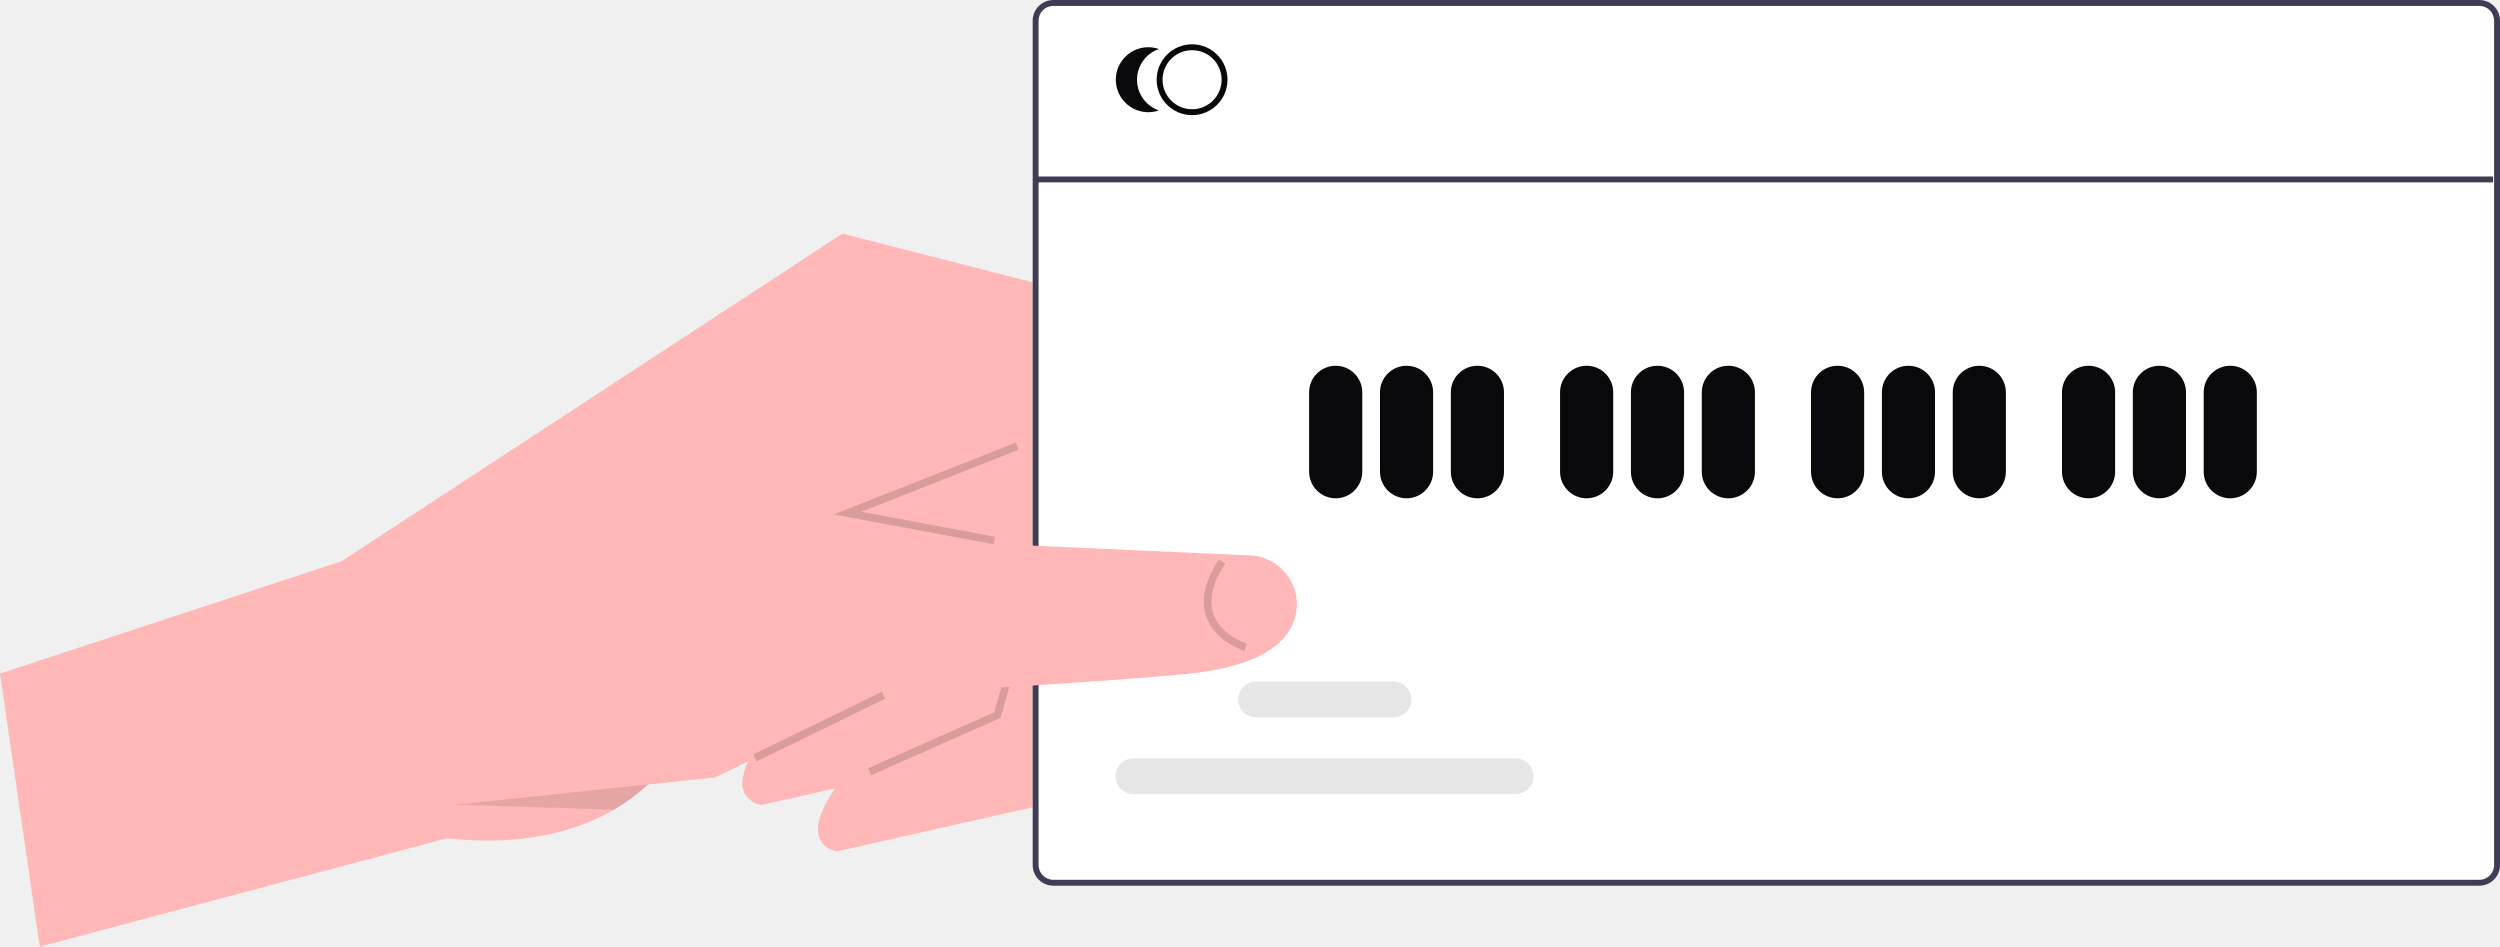
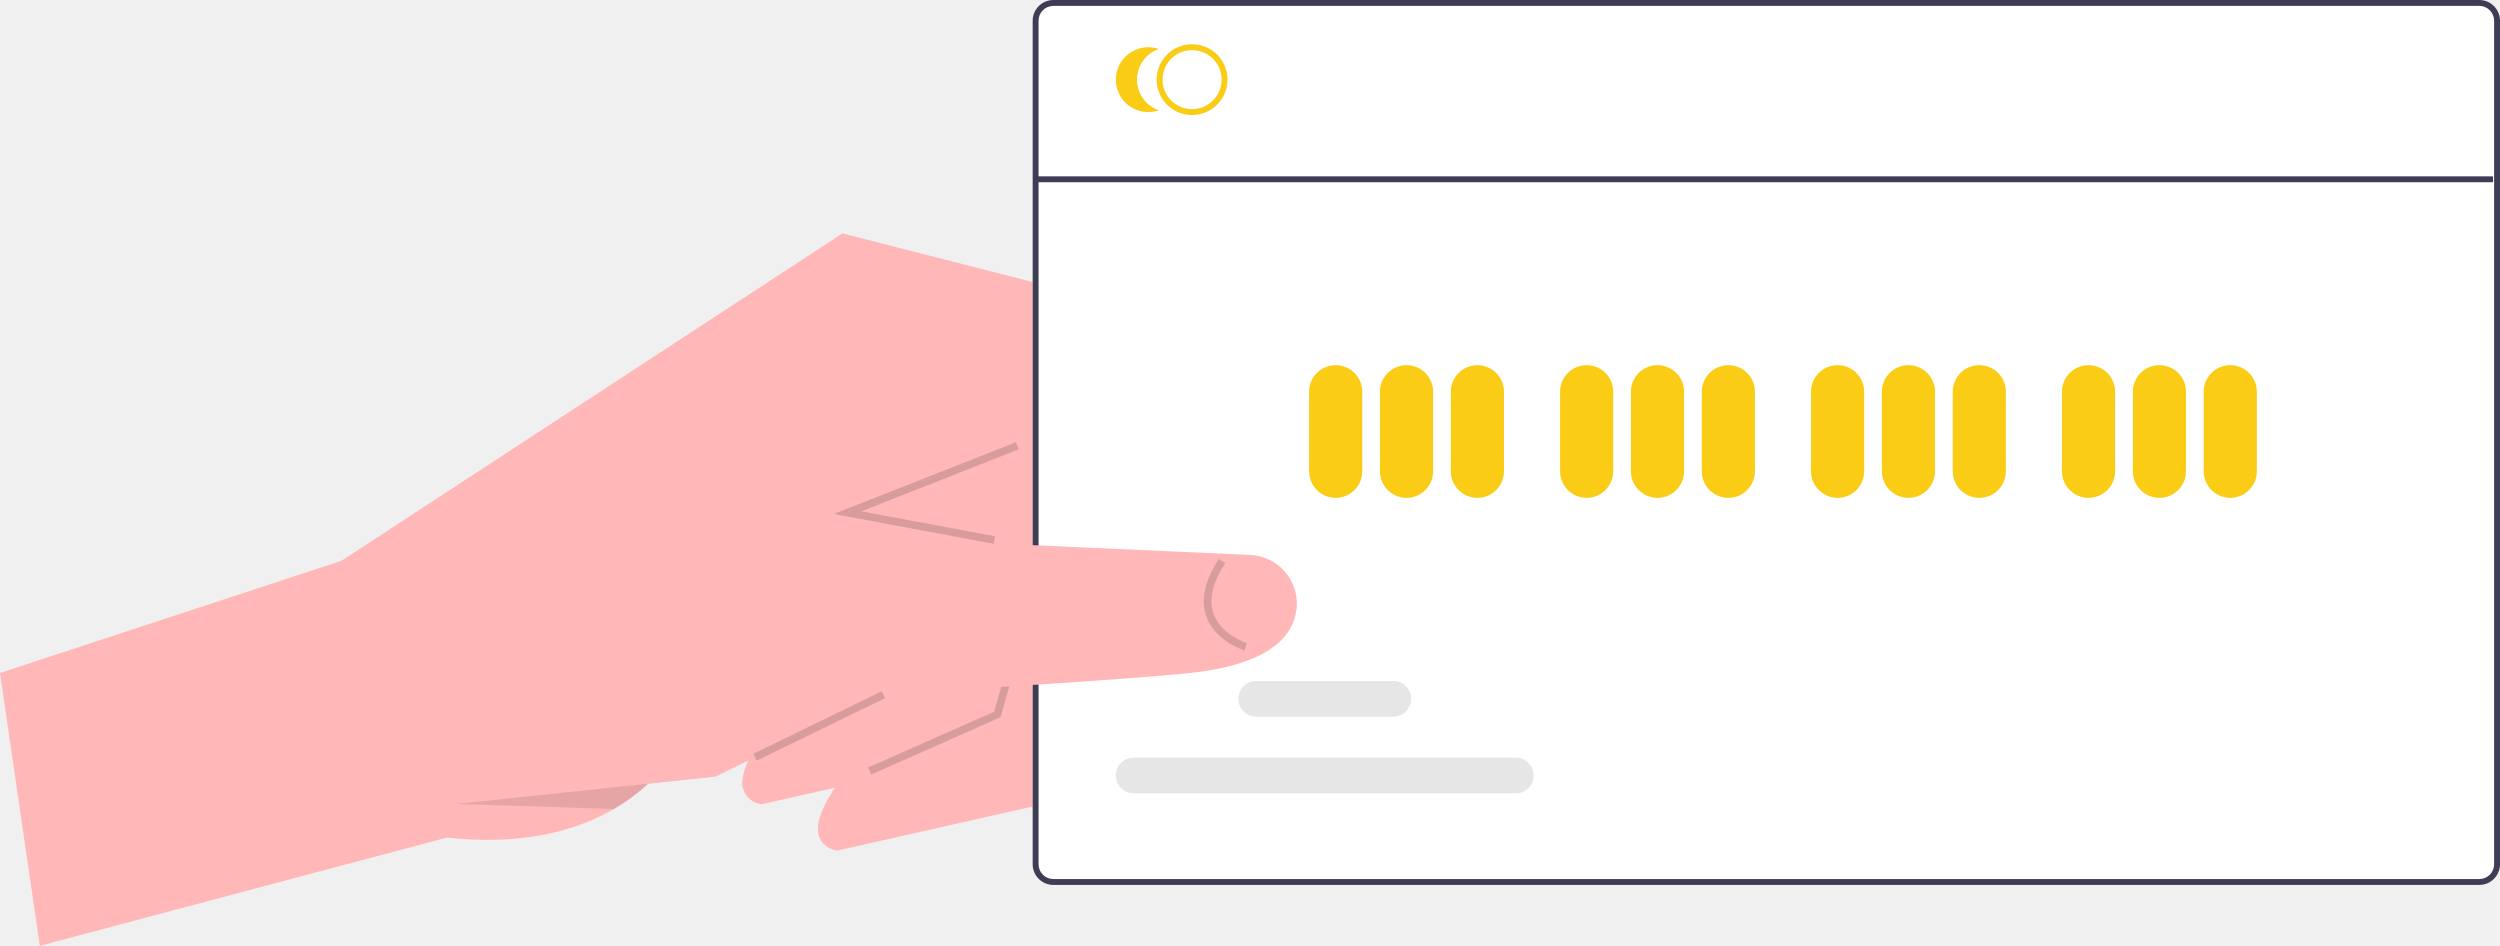
- <svg xmlns="http://www.w3.org/2000/svg" data-name="Layer 1" width="653.852" height="247.587" viewBox="0 0 653.852 247.587">
-   <path d="M545.502,536.8l-53.474,12.063s-10.904-1.241-.563-16.465c.928-1.371,2.031-2.846,3.326-4.448l27.713-13.601-.258-1.829-5.9-41.612L514.064,454.802l17.394-16.17,3.321-3.089,44.144,40.833-.315.581-18.453,33.355Z" transform="translate(-273.074 -326.2067)" fill="#ffb7b7" />
-   <path d="M525.73,524.673l-53.474,12.063a5.712,5.712,0,0,1-4.915-6.995,16.017,16.017,0,0,1,1.445-4.477,48.058,48.058,0,0,1,6.232-9.441l27.713-13.601-3.398-23.965-1.692-11.952-1.096-7.727-2.253-15.902,20.714-19.259L537.566,444.278,559.15,464.248l-2.913,5.258-3.473,6.284-16.667,30.144-3.396,6.14Z" transform="translate(-273.074 -326.2067)" fill="#ffb7b7" />
-   <path d="M618.698,516.249s-20.037-1.334-27.531-14.889a24.387,24.387,0,0,1-2.616-14.627L580.385,470.589l-11.623-23.002-29.649-4.682-1.547,1.373-21.499,19.101-6.577,5.844-10.157,9.033-49.257,43.763a36.706,36.706,0,0,1-7.46,9.323,50.214,50.214,0,0,1-8.982,6.64c-9.399,5.454-23.448,9.693-43.651,7.467L283.483,573.793,273.074,502.367l89.327-29.37,131.004-85.691,88.435,22.632,41.009,58.23Z" transform="translate(-273.074 -326.2067)" fill="#ffb7b7" />
-   <path d="M921.521,326.207H548.562a5.411,5.411,0,0,0-5.405,5.405V552.453a5.411,5.411,0,0,0,5.405,5.405H921.521a5.411,5.411,0,0,0,5.405-5.405V331.612A5.412,5.412,0,0,0,921.521,326.207Z" transform="translate(-273.074 -326.2067)" fill="#fff" />
-   <path d="M921.521,326.207H548.562a5.411,5.411,0,0,0-5.405,5.405V552.453a5.411,5.411,0,0,0,5.405,5.405H921.521a5.411,5.411,0,0,0,5.405-5.405V331.612A5.412,5.412,0,0,0,921.521,326.207ZM925.382,552.453a3.862,3.862,0,0,1-3.861,3.861H548.562a3.862,3.862,0,0,1-3.861-3.861V331.612a3.863,3.863,0,0,1,3.861-3.861H921.521a3.863,3.863,0,0,1,3.861,3.861Z" transform="translate(-273.074 -326.2067)" fill="#3f3d56" />
-   <path d="M584.851,356.323a9.266,9.266,0,1,1,9.266-9.266A9.266,9.266,0,0,1,584.851,356.323Zm0-16.988a7.722,7.722,0,1,0,7.722,7.722A7.722,7.722,0,0,0,584.851,339.335Z" transform="translate(-273.074 -326.2067)" fill="#09090b" />
-   <path d="M570.448,347.057a8.496,8.496,0,0,1,5.724-8.03,8.494,8.494,0,1,0,0,16.059A8.496,8.496,0,0,1,570.448,347.057Z" transform="translate(-273.074 -326.2067)" fill="#09090b" />
-   <path d="M622.412,456.534a6.958,6.958,0,0,1-6.95-6.95V428.736a6.95,6.95,0,0,1,13.899,0v20.849A6.957,6.957,0,0,1,622.412,456.534Z" transform="translate(-273.074 -326.2067)" fill="#09090b" />
-   <path d="M640.944,456.534a6.957,6.957,0,0,1-6.95-6.95V428.736a6.95,6.95,0,0,1,13.899,0v20.849A6.957,6.957,0,0,1,640.944,456.534Z" transform="translate(-273.074 -326.2067)" fill="#09090b" />
-   <path d="M659.476,456.534a6.957,6.957,0,0,1-6.95-6.95V428.736a6.95,6.95,0,0,1,13.899,0v20.849A6.957,6.957,0,0,1,659.476,456.534Z" transform="translate(-273.074 -326.2067)" fill="#09090b" />
-   <path d="M688.047,456.534a6.957,6.957,0,0,1-6.95-6.95V428.736a6.95,6.95,0,0,1,13.899,0v20.849A6.957,6.957,0,0,1,688.047,456.534Z" transform="translate(-273.074 -326.2067)" fill="#09090b" />
-   <path d="M706.579,456.534a6.957,6.957,0,0,1-6.95-6.95V428.736a6.95,6.95,0,0,1,13.899,0v20.849A6.957,6.957,0,0,1,706.579,456.534Z" transform="translate(-273.074 -326.2067)" fill="#09090b" />
-   <path d="M725.111,456.534a6.957,6.957,0,0,1-6.95-6.95V428.736a6.95,6.95,0,0,1,13.899,0v20.849A6.957,6.957,0,0,1,725.111,456.534Z" transform="translate(-273.074 -326.2067)" fill="#09090b" />
-   <path d="M753.681,456.534a6.957,6.957,0,0,1-6.95-6.95V428.736a6.95,6.95,0,0,1,13.899,0v20.849A6.957,6.957,0,0,1,753.681,456.534Z" transform="translate(-273.074 -326.2067)" fill="#09090b" />
-   <path d="M772.213,456.534a6.957,6.957,0,0,1-6.95-6.95V428.736a6.95,6.95,0,0,1,13.899,0v20.849A6.957,6.957,0,0,1,772.213,456.534Z" transform="translate(-273.074 -326.2067)" fill="#09090b" />
-   <path d="M790.745,456.534a6.957,6.957,0,0,1-6.95-6.95V428.736a6.95,6.95,0,0,1,13.899,0v20.849A6.957,6.957,0,0,1,790.745,456.534Z" transform="translate(-273.074 -326.2067)" fill="#09090b" />
-   <path d="M819.316,456.534a6.957,6.957,0,0,1-6.95-6.95V428.736a6.95,6.95,0,0,1,13.899,0v20.849A6.957,6.957,0,0,1,819.316,456.534Z" transform="translate(-273.074 -326.2067)" fill="#09090b" />
-   <path d="M837.848,456.534a6.957,6.957,0,0,1-6.95-6.95V428.736a6.95,6.95,0,0,1,13.899,0v20.849A6.957,6.957,0,0,1,837.848,456.534Z" transform="translate(-273.074 -326.2067)" fill="#09090b" />
-   <path d="M856.38,456.534a6.957,6.957,0,0,1-6.95-6.95V428.736a6.95,6.95,0,0,1,13.899,0v20.849A6.957,6.957,0,0,1,856.38,456.534Z" transform="translate(-273.074 -326.2067)" fill="#09090b" />
-   <path d="M669.529,533.88H569.578a4.67,4.67,0,1,1,0-9.339h99.95a4.67,4.67,0,0,1,0,9.339Z" transform="translate(-273.074 -326.2067)" fill="#e6e6e6" />
-   <path d="M637.483,513.804H601.623a4.67,4.67,0,1,1,0-9.339h35.86a4.67,4.67,0,1,1,0,9.339Z" transform="translate(-273.074 -326.2067)" fill="#e6e6e6" />
-   <rect x="271.349" y="46.161" width="380.681" height="1.544" fill="#3f3d56" />
-   <polygon points="227.821 202.764 227.011 200.936 260.015 186.299 267.883 158.697 256.023 149.108 257.28 147.552 270.169 157.973 261.682 187.748 227.821 202.764" opacity="0.15" />
-   <path d="M468.787,525.264l-8.675,4.225-17.495,1.853a50.214,50.214,0,0,1-8.982,6.64l-15.342-.508-25.912-.811L479.981,461.967l17.66,4.337S467.969,527.007,468.787,525.264Z" transform="translate(-273.074 -326.2067)" opacity="0.1" />
-   <path d="M591.167,501.359c-2.299.443-4.82.809-7.607,1.09-14.382,1.438-44.783,3.349-47.464,3.484-18.007.847-29.328.838-29.328.838l-37.982,18.493-8.675,4.225-70.317,7.447,95.216-81.19,11.535,2.831,19.522,4.801,21.508,5.288,18.662.839,24.149,1.083,19.519.877a12.809,12.809,0,0,1,12.359,13.168C611.957,491.073,607.492,498.187,591.167,501.359Z" transform="translate(-273.074 -326.2067)" fill="#ffb7b7" />
-   <path d="M598.569,496.465c-.311-.095-7.644-2.402-9.971-8.857-1.565-4.34-.463-9.418,3.273-15.093l1.67,1.1c-3.367,5.115-4.399,9.591-3.067,13.303,1.978,5.511,8.614,7.614,8.68,7.635Z" transform="translate(-273.074 -326.2067)" opacity="0.15" />
-   <rect x="468.642" y="515.236" width="37.377" height="2" transform="translate(-449.9224 -60.68339) rotate(-25.96943)" opacity="0.15" />
-   <polygon points="218.073 134.541 265.672 115.768 266.406 117.629 225.273 133.852 260.231 140.382 259.863 142.348 218.073 134.541" opacity="0.15" />
+ <svg xmlns="http://www.w3.org/2000/svg" width="526" height="199" viewBox="0 0 526 199" fill="none">
+   <g clip-path="url(#clip0_4_82)">
+     <path d="M219.158 169.266L176.14 178.962C176.14 178.962 167.368 177.964 175.687 165.728C176.434 164.625 177.321 163.44 178.363 162.153L200.657 151.221L200.449 149.751L195.703 116.305L193.867 103.36L207.86 90.363L210.531 87.88L246.043 120.7L245.79 121.167L230.945 147.976L219.158 169.266Z" fill="#FFB7B7" />
+     <path d="M203.252 159.519L160.234 169.214C159.588 169.141 158.966 168.932 158.407 168.601C157.848 168.269 157.365 167.823 156.992 167.292C156.618 166.76 156.361 166.156 156.239 165.518C156.116 164.88 156.131 164.224 156.281 163.592C156.489 162.342 156.881 161.129 157.444 159.994C158.81 157.276 160.492 154.729 162.457 152.405L184.751 141.473L182.017 122.211L180.655 112.605L179.774 106.394L177.962 93.612L194.625 78.132L212.774 94.901L230.138 110.952L227.794 115.178L225 120.229L211.592 144.457L208.86 149.392L203.252 159.519Z" fill="#FFB7B7" />
+     <path d="M278.042 152.748C278.042 152.748 261.923 151.676 255.894 140.781C253.986 137.176 253.25 133.066 253.79 129.024L247.221 116.049L237.871 97.561L214.019 93.798L212.774 94.901L195.479 110.253L190.188 114.951L182.017 122.211L142.392 157.386C140.814 160.194 138.787 162.725 136.391 164.879C134.188 166.921 131.765 168.711 129.165 170.216C121.605 174.6 110.302 178.007 94.05 176.218L8.373 199L0 141.591L71.861 117.984L177.248 49.109L248.391 67.3L281.382 114.103L278.042 152.748Z" fill="#FFB7B7" />
+     <path d="M521.652 -1.52588e-05H221.62C220.467 0.001 219.362 0.459 218.546 1.274C217.731 2.088 217.273 3.193 217.271 4.344V181.848C217.273 182.999 217.731 184.104 218.546 184.918C219.361 185.733 220.467 186.191 221.62 186.192H521.652C522.805 186.191 523.91 185.733 524.725 184.918C525.54 184.104 525.999 182.999 526 181.848V4.344C525.999 3.193 525.54 2.088 524.725 1.274C523.91 0.459 522.805 0.001 521.652 -1.52588e-05Z" fill="white" />
+     <path d="M521.652 -1.52588e-05H221.62C220.467 0.001 219.362 0.459 218.546 1.274C217.731 2.088 217.273 3.193 217.271 4.344V181.848C217.273 182.999 217.731 184.104 218.546 184.918C219.361 185.733 220.467 186.191 221.62 186.192H521.652C522.805 186.191 523.91 185.733 524.725 184.918C525.54 184.104 525.999 182.999 526 181.848V4.344C525.999 3.193 525.54 2.088 524.725 1.274C523.91 0.459 522.805 0.001 521.652 -1.52588e-05ZM524.758 181.848C524.757 182.67 524.43 183.46 523.848 184.042C523.265 184.623 522.475 184.95 521.652 184.951H221.62C220.796 184.95 220.006 184.623 219.424 184.042C218.841 183.46 218.514 182.67 218.514 181.848V4.344C218.514 3.522 218.841 2.732 219.424 2.151C220.006 1.569 220.796 1.242 221.62 1.241H521.652C522.475 1.242 523.265 1.569 523.848 2.151C524.43 2.732 524.757 3.522 524.758 4.344V181.848Z" fill="#3F3D56" />
+     <path d="M250.813 24.206C249.339 24.206 247.898 23.77 246.672 22.951C245.446 22.133 244.49 20.97 243.926 19.609C243.362 18.248 243.214 16.75 243.502 15.306C243.79 13.861 244.5 12.534 245.542 11.492C246.585 10.451 247.913 9.741 249.359 9.454C250.805 9.167 252.304 9.314 253.666 9.878C255.028 10.442 256.192 11.396 257.011 12.621C257.83 13.846 258.267 15.286 258.267 16.759C258.267 18.734 257.482 20.628 256.084 22.025C254.686 23.422 252.79 24.206 250.813 24.206ZM250.813 10.552C249.584 10.552 248.383 10.916 247.362 11.598C246.34 12.28 245.544 13.249 245.074 14.384C244.604 15.518 244.481 16.765 244.721 17.97C244.96 19.173 245.552 20.279 246.421 21.147C247.289 22.015 248.396 22.606 249.601 22.846C250.806 23.085 252.055 22.962 253.19 22.493C254.325 22.023 255.295 21.227 255.978 20.207C256.661 19.186 257.025 17.986 257.025 16.759C257.025 15.944 256.864 15.137 256.552 14.384C256.24 13.631 255.782 12.946 255.205 12.37C254.629 11.794 253.944 11.337 253.19 11.025C252.437 10.713 251.629 10.552 250.813 10.552Z" fill="#FACC15" />
+     <path d="M239.227 16.759C239.227 15.338 239.671 13.953 240.496 12.796C241.321 11.639 242.487 10.768 243.831 10.305C242.802 9.95 241.703 9.846 240.625 10.002C239.548 10.158 238.523 10.568 237.637 11.2C236.75 11.831 236.027 12.665 235.529 13.632C235.03 14.599 234.77 15.671 234.77 16.759C234.77 17.846 235.03 18.919 235.529 19.886C236.027 20.852 236.75 21.686 237.637 22.318C238.523 22.949 239.548 23.36 240.625 23.515C241.703 23.671 242.802 23.567 243.831 23.212C242.487 22.749 241.321 21.878 240.496 20.721C239.671 19.565 239.227 18.179 239.227 16.759Z" fill="#FACC15" />
+     <path d="M281.03 104.752C279.548 104.75 278.126 104.161 277.078 103.114C276.03 102.067 275.441 100.647 275.439 99.166V82.409C275.441 80.928 276.031 79.51 277.079 78.463C278.127 77.417 279.548 76.83 281.03 76.83C282.511 76.83 283.932 77.417 284.981 78.463C286.029 79.51 286.619 80.928 286.62 82.409V99.166C286.619 100.647 286.029 102.067 284.981 103.114C283.933 104.161 282.512 104.75 281.03 104.752Z" fill="#FACC15" />
+     <path d="M295.938 104.752C294.456 104.75 293.035 104.161 291.987 103.114C290.939 102.067 290.349 100.647 290.347 99.166V82.409C290.349 80.928 290.939 79.51 291.987 78.463C293.036 77.417 294.457 76.83 295.938 76.83C297.42 76.83 298.841 77.417 299.889 78.463C300.937 79.51 301.527 80.928 301.529 82.409V99.166C301.527 100.647 300.938 102.067 299.889 103.114C298.841 104.161 297.42 104.75 295.938 104.752Z" fill="#FACC15" />
+     <path d="M310.847 104.752C309.364 104.75 307.943 104.161 306.895 103.114C305.847 102.067 305.258 100.647 305.256 99.166V82.409C305.258 80.928 305.847 79.51 306.896 78.463C307.944 77.417 309.365 76.83 310.847 76.83C312.328 76.83 313.749 77.417 314.797 78.463C315.846 79.51 316.435 80.928 316.437 82.409V99.166C316.435 100.647 315.846 102.067 314.798 103.114C313.75 104.161 312.329 104.75 310.847 104.752Z" fill="#FACC15" />
+     <path d="M333.83 104.752C332.348 104.75 330.927 104.161 329.879 103.114C328.831 102.067 328.241 100.647 328.24 99.166V82.409C328.241 80.928 328.831 79.51 329.88 78.463C330.928 77.417 332.349 76.83 333.83 76.83C335.312 76.83 336.733 77.417 337.781 78.463C338.829 79.51 339.419 80.928 339.421 82.409V99.166C339.419 100.647 338.83 102.067 337.782 103.114C336.734 104.161 335.313 104.75 333.83 104.752Z" fill="#FACC15" />
+     <path d="M348.739 104.752C347.257 104.75 345.836 104.161 344.787 103.114C343.739 102.067 343.15 100.647 343.148 99.166V82.409C343.15 80.928 343.74 79.51 344.788 78.463C345.836 77.417 347.257 76.83 348.739 76.83C350.22 76.83 351.641 77.417 352.69 78.463C353.738 79.51 354.328 80.928 354.329 82.409V99.166C354.328 100.647 353.738 102.067 352.69 103.114C351.642 104.161 350.221 104.75 348.739 104.752Z" fill="#FACC15" />
+     <path d="M363.647 104.752C362.165 104.75 360.744 104.161 359.696 103.114C358.648 102.067 358.058 100.647 358.057 99.166V82.409C358.058 80.928 358.648 79.51 359.696 78.463C360.745 77.417 362.166 76.83 363.647 76.83C365.129 76.83 366.55 77.417 367.598 78.463C368.646 79.51 369.236 80.928 369.238 82.409V99.166C369.236 100.647 368.647 102.067 367.598 103.114C366.55 104.161 365.129 104.75 363.647 104.752Z" fill="#FACC15" />
+     <path d="M386.631 104.752C385.149 104.75 383.728 104.161 382.68 103.114C381.632 102.067 381.042 100.647 381.04 99.166V82.409C381.042 80.928 381.632 79.51 382.68 78.463C383.728 77.417 385.149 76.83 386.631 76.83C388.113 76.83 389.534 77.417 390.582 78.463C391.63 79.51 392.22 80.928 392.222 82.409V99.166C392.22 100.647 391.63 102.067 390.582 103.114C389.534 104.161 388.113 104.75 386.631 104.752Z" fill="#FACC15" />
+     <path d="M401.539 104.752C400.057 104.75 398.636 104.161 397.588 103.114C396.54 102.067 395.95 100.647 395.949 99.166V82.409C395.951 80.928 396.54 79.51 397.589 78.463C398.637 77.417 400.058 76.83 401.539 76.83C403.021 76.83 404.442 77.417 405.49 78.463C406.538 79.51 407.128 80.928 407.13 82.409V99.166C407.128 100.647 406.539 102.067 405.491 103.114C404.443 104.161 403.022 104.75 401.539 104.752Z" fill="#FACC15" />
+     <path d="M416.448 104.752C414.966 104.75 413.545 104.161 412.496 103.114C411.448 102.067 410.859 100.647 410.857 99.166V82.409C410.859 80.928 411.449 79.51 412.497 78.463C413.545 77.417 414.966 76.83 416.448 76.83C417.929 76.83 419.35 77.417 420.399 78.463C421.447 79.51 422.037 80.928 422.038 82.409V99.166C422.037 100.647 421.447 102.067 420.399 103.114C419.351 104.161 417.93 104.75 416.448 104.752Z" fill="#FACC15" />
+     <path d="M439.432 104.752C437.949 104.75 436.528 104.161 435.48 103.114C434.432 102.067 433.843 100.647 433.841 99.166V82.409C433.843 80.928 434.433 79.51 435.481 78.463C436.529 77.417 437.95 76.83 439.432 76.83C440.913 76.83 442.334 77.417 443.382 78.463C444.431 79.51 445.02 80.928 445.022 82.409V99.166C445.021 100.647 444.431 102.067 443.383 103.114C442.335 104.161 440.914 104.75 439.432 104.752Z" fill="#FACC15" />
+     <path d="M454.34 104.752C452.858 104.75 451.437 104.161 450.389 103.114C449.341 102.067 448.751 100.647 448.749 99.166V82.409C448.751 80.928 449.341 79.51 450.389 78.463C451.437 77.417 452.858 76.83 454.34 76.83C455.822 76.83 457.243 77.417 458.291 78.463C459.339 79.51 459.929 80.928 459.931 82.409V99.166C459.929 100.647 459.339 102.067 458.291 103.114C457.243 104.161 455.822 104.75 454.34 104.752Z" fill="#FACC15" />
+     <path d="M469.248 104.752C467.766 104.75 466.345 104.161 465.297 103.114C464.249 102.067 463.659 100.647 463.658 99.166V82.409C463.66 80.928 464.249 79.51 465.298 78.463C466.346 77.417 467.767 76.83 469.248 76.83C470.73 76.83 472.151 77.417 473.199 78.463C474.248 79.51 474.837 80.928 474.839 82.409V99.166C474.837 100.647 474.248 102.067 473.2 103.114C472.152 104.161 470.731 104.75 469.248 104.752Z" fill="#FACC15" />
+     <path d="M318.933 166.919H238.527C238.033 166.92 237.544 166.824 237.088 166.635C236.631 166.447 236.217 166.171 235.867 165.822C235.518 165.474 235.24 165.06 235.051 164.604C234.862 164.148 234.765 163.66 234.765 163.166C234.765 162.673 234.862 162.184 235.051 161.729C235.24 161.273 235.518 160.859 235.867 160.51C236.217 160.162 236.631 159.885 237.088 159.697C237.544 159.509 238.033 159.412 238.527 159.413H318.933C319.928 159.414 320.883 159.811 321.586 160.514C322.289 161.218 322.684 162.172 322.684 163.166C322.684 164.161 322.289 165.115 321.586 165.818C320.883 166.522 319.928 166.918 318.933 166.919Z" fill="#E6E6E6" />
+     <path d="M293.154 150.783H264.306C263.31 150.783 262.354 150.387 261.65 149.684C260.945 148.98 260.549 148.025 260.549 147.03C260.549 146.034 260.945 145.08 261.65 144.376C262.354 143.672 263.31 143.276 264.306 143.276H293.154C294.15 143.276 295.106 143.672 295.81 144.376C296.515 145.08 296.911 146.034 296.911 147.03C296.911 148.025 296.515 148.98 295.81 149.684C295.106 150.387 294.15 150.783 293.154 150.783Z" fill="#E6E6E6" />
+     <path d="M524.534 37.102H218.29V38.343H524.534V37.102Z" fill="#3F3D56" />
+     <path opacity="0.15" d="M183.274 162.973L182.622 161.504L209.173 149.74L215.502 127.554L205.961 119.847L206.972 118.596L217.341 126.972L210.514 150.904L183.274 162.973Z" fill="black" />
+     <path opacity="0.1" d="M157.444 159.994L150.465 163.39L136.391 164.879C134.188 166.921 131.765 168.711 129.165 170.216L116.824 169.807L95.978 169.155L166.449 109.119L180.655 112.605C180.655 112.605 156.786 161.395 157.444 159.994Z" fill="black" />
+     <path d="M255.894 140.781C254.045 141.137 252.016 141.431 249.775 141.657C238.206 142.813 213.749 144.349 211.592 144.457C197.106 145.138 187.999 145.13 187.999 145.13L157.444 159.994L150.465 163.39L93.897 169.376L170.495 104.118L179.774 106.394L195.479 110.253L212.781 114.503L227.794 115.178L247.221 116.049L262.923 116.753C265.644 116.847 268.216 118.013 270.079 119.997C271.942 121.98 272.944 124.619 272.866 127.337C272.619 132.513 269.027 138.231 255.894 140.781Z" fill="#FFB7B7" />
+     <path opacity="0.15" d="M261.849 136.846C261.599 136.77 255.7 134.916 253.827 129.727C252.569 126.239 253.455 122.158 256.461 117.596L257.804 118.48C255.095 122.591 254.265 126.189 255.337 129.173C256.929 133.602 262.267 135.293 262.32 135.309L261.849 136.846Z" fill="black" />
+     <path opacity="0.15" d="M185.525 145.437L158.493 158.592L159.198 160.038L186.23 146.882L185.525 145.437Z" fill="black" />
+     <path opacity="0.15" d="M175.432 108.139L213.723 93.05L214.314 94.545L181.224 107.585L209.346 112.833L209.05 114.414L175.432 108.139Z" fill="black" />
+   </g>
+   <defs>
+     <clipPath id="clip0_4_82">
+       <rect width="526" height="199" fill="white" />
+     </clipPath>
+   </defs>
</svg>
